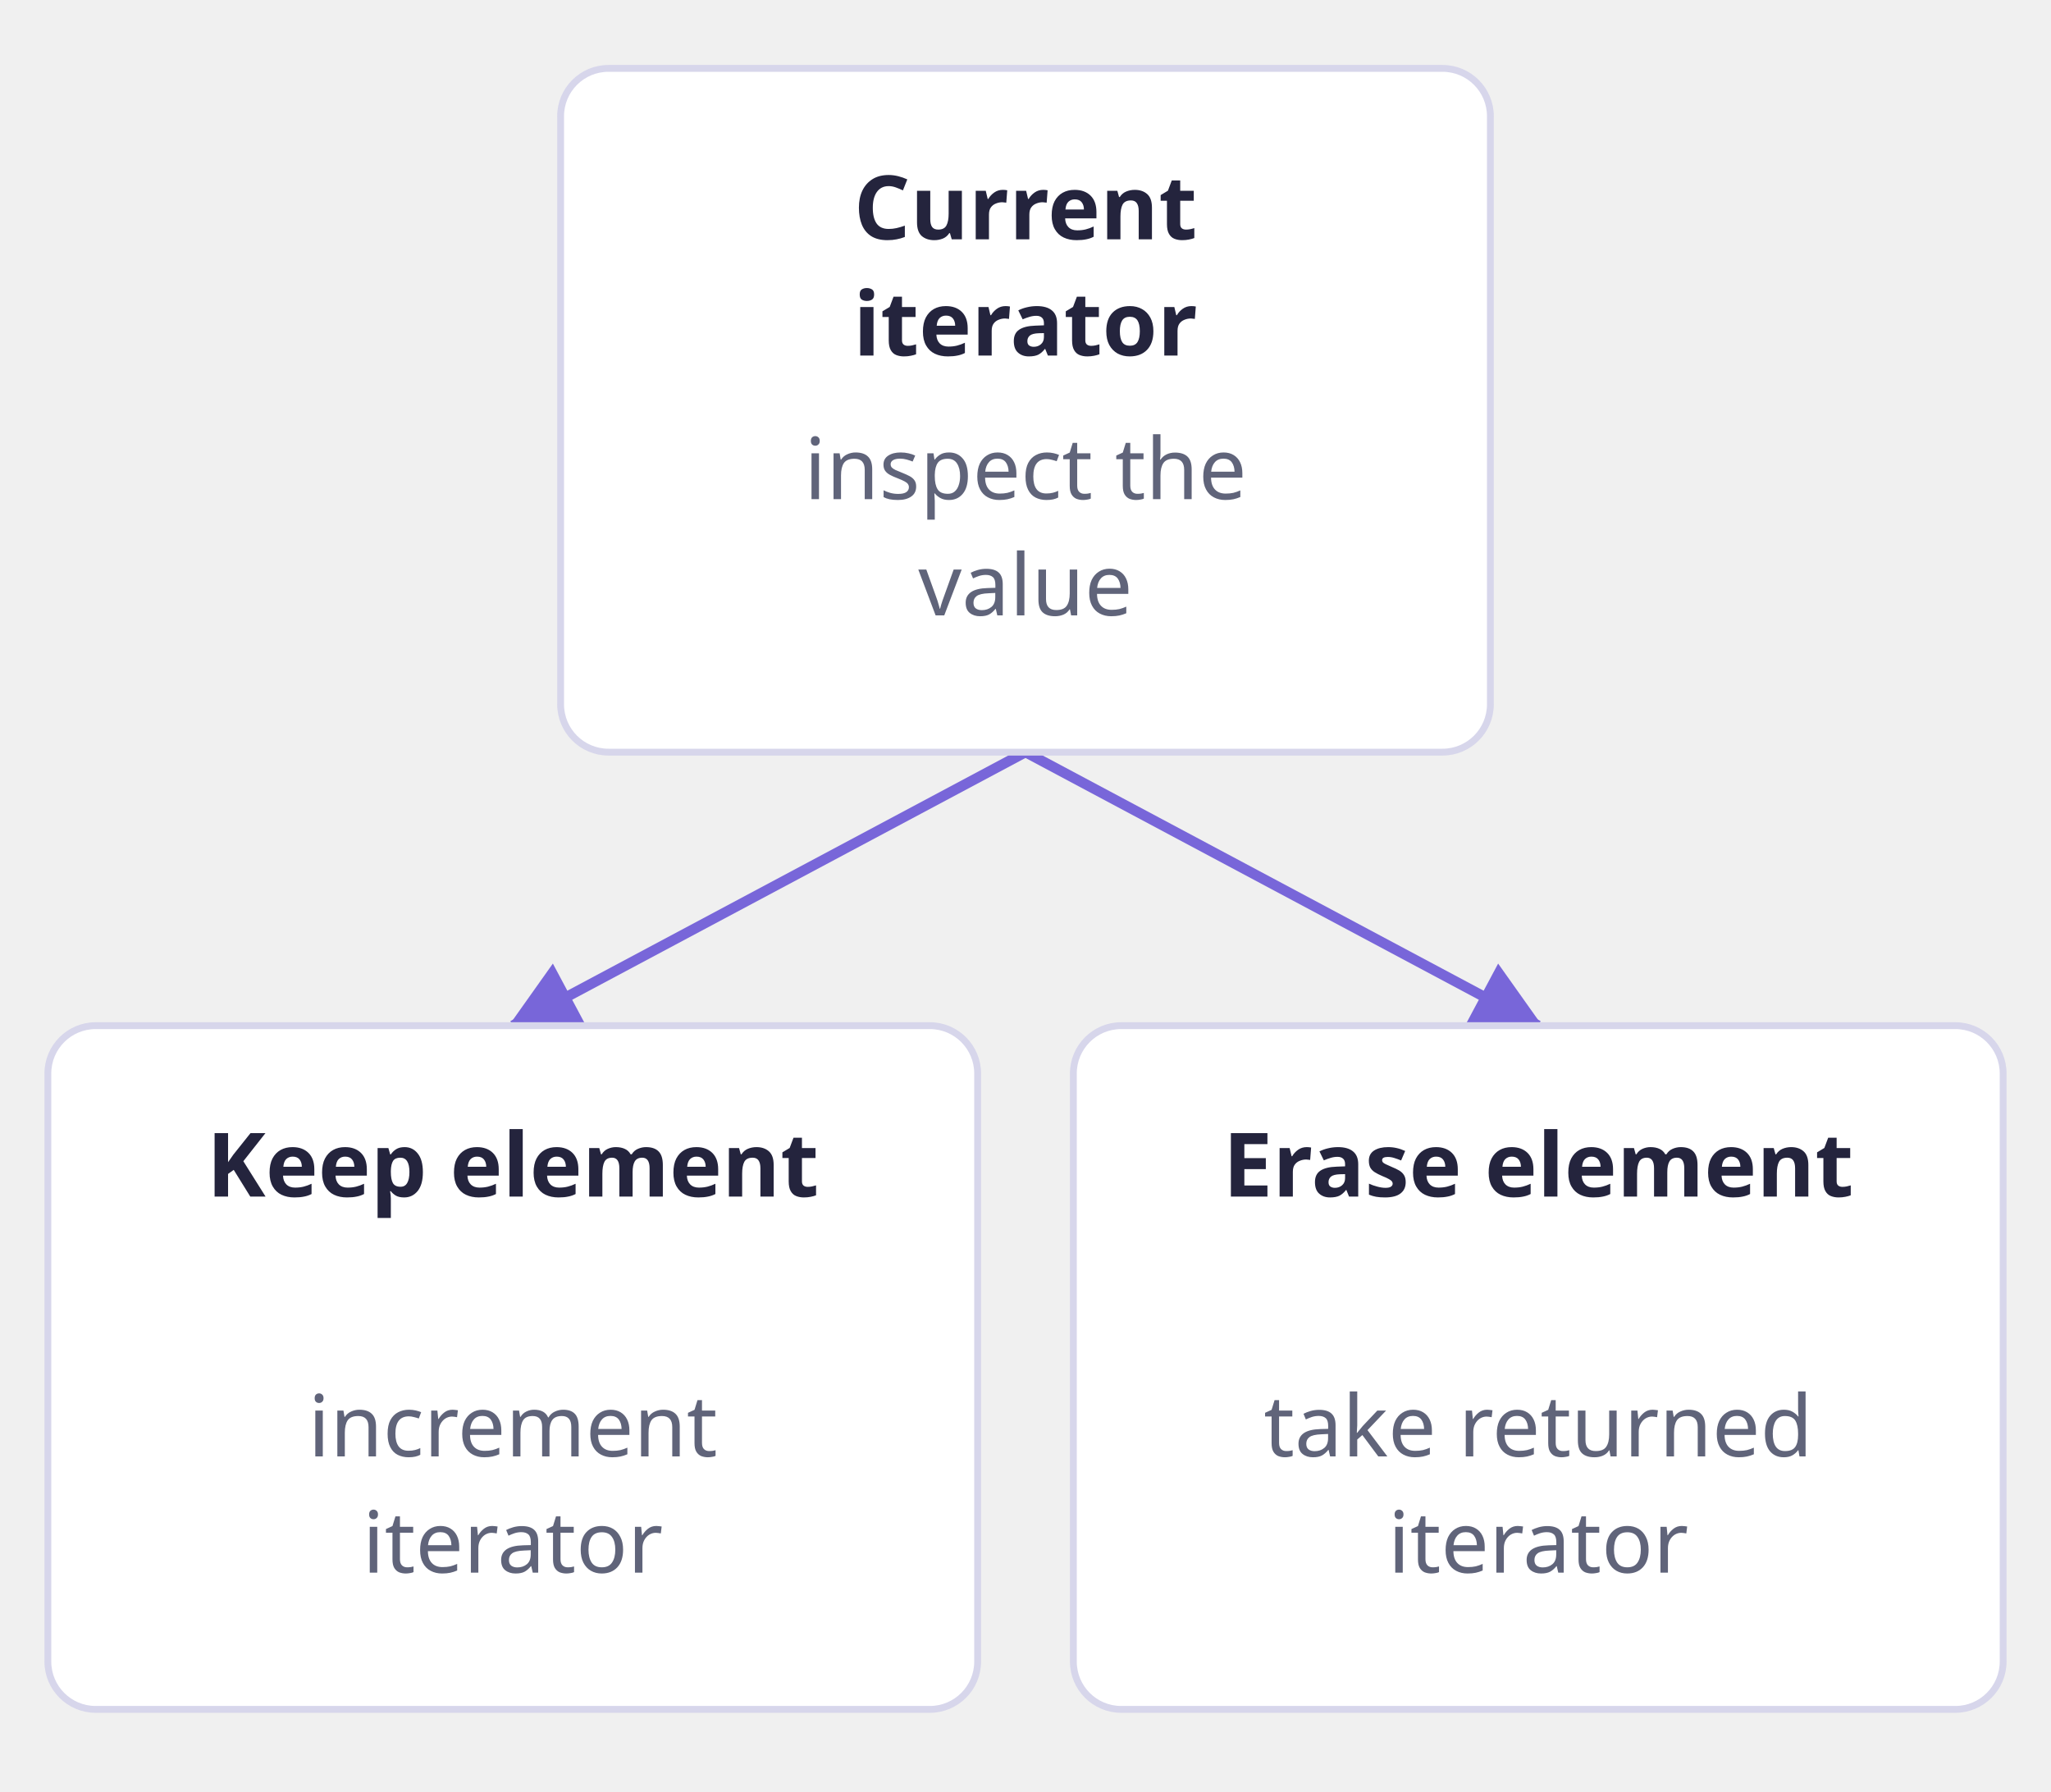
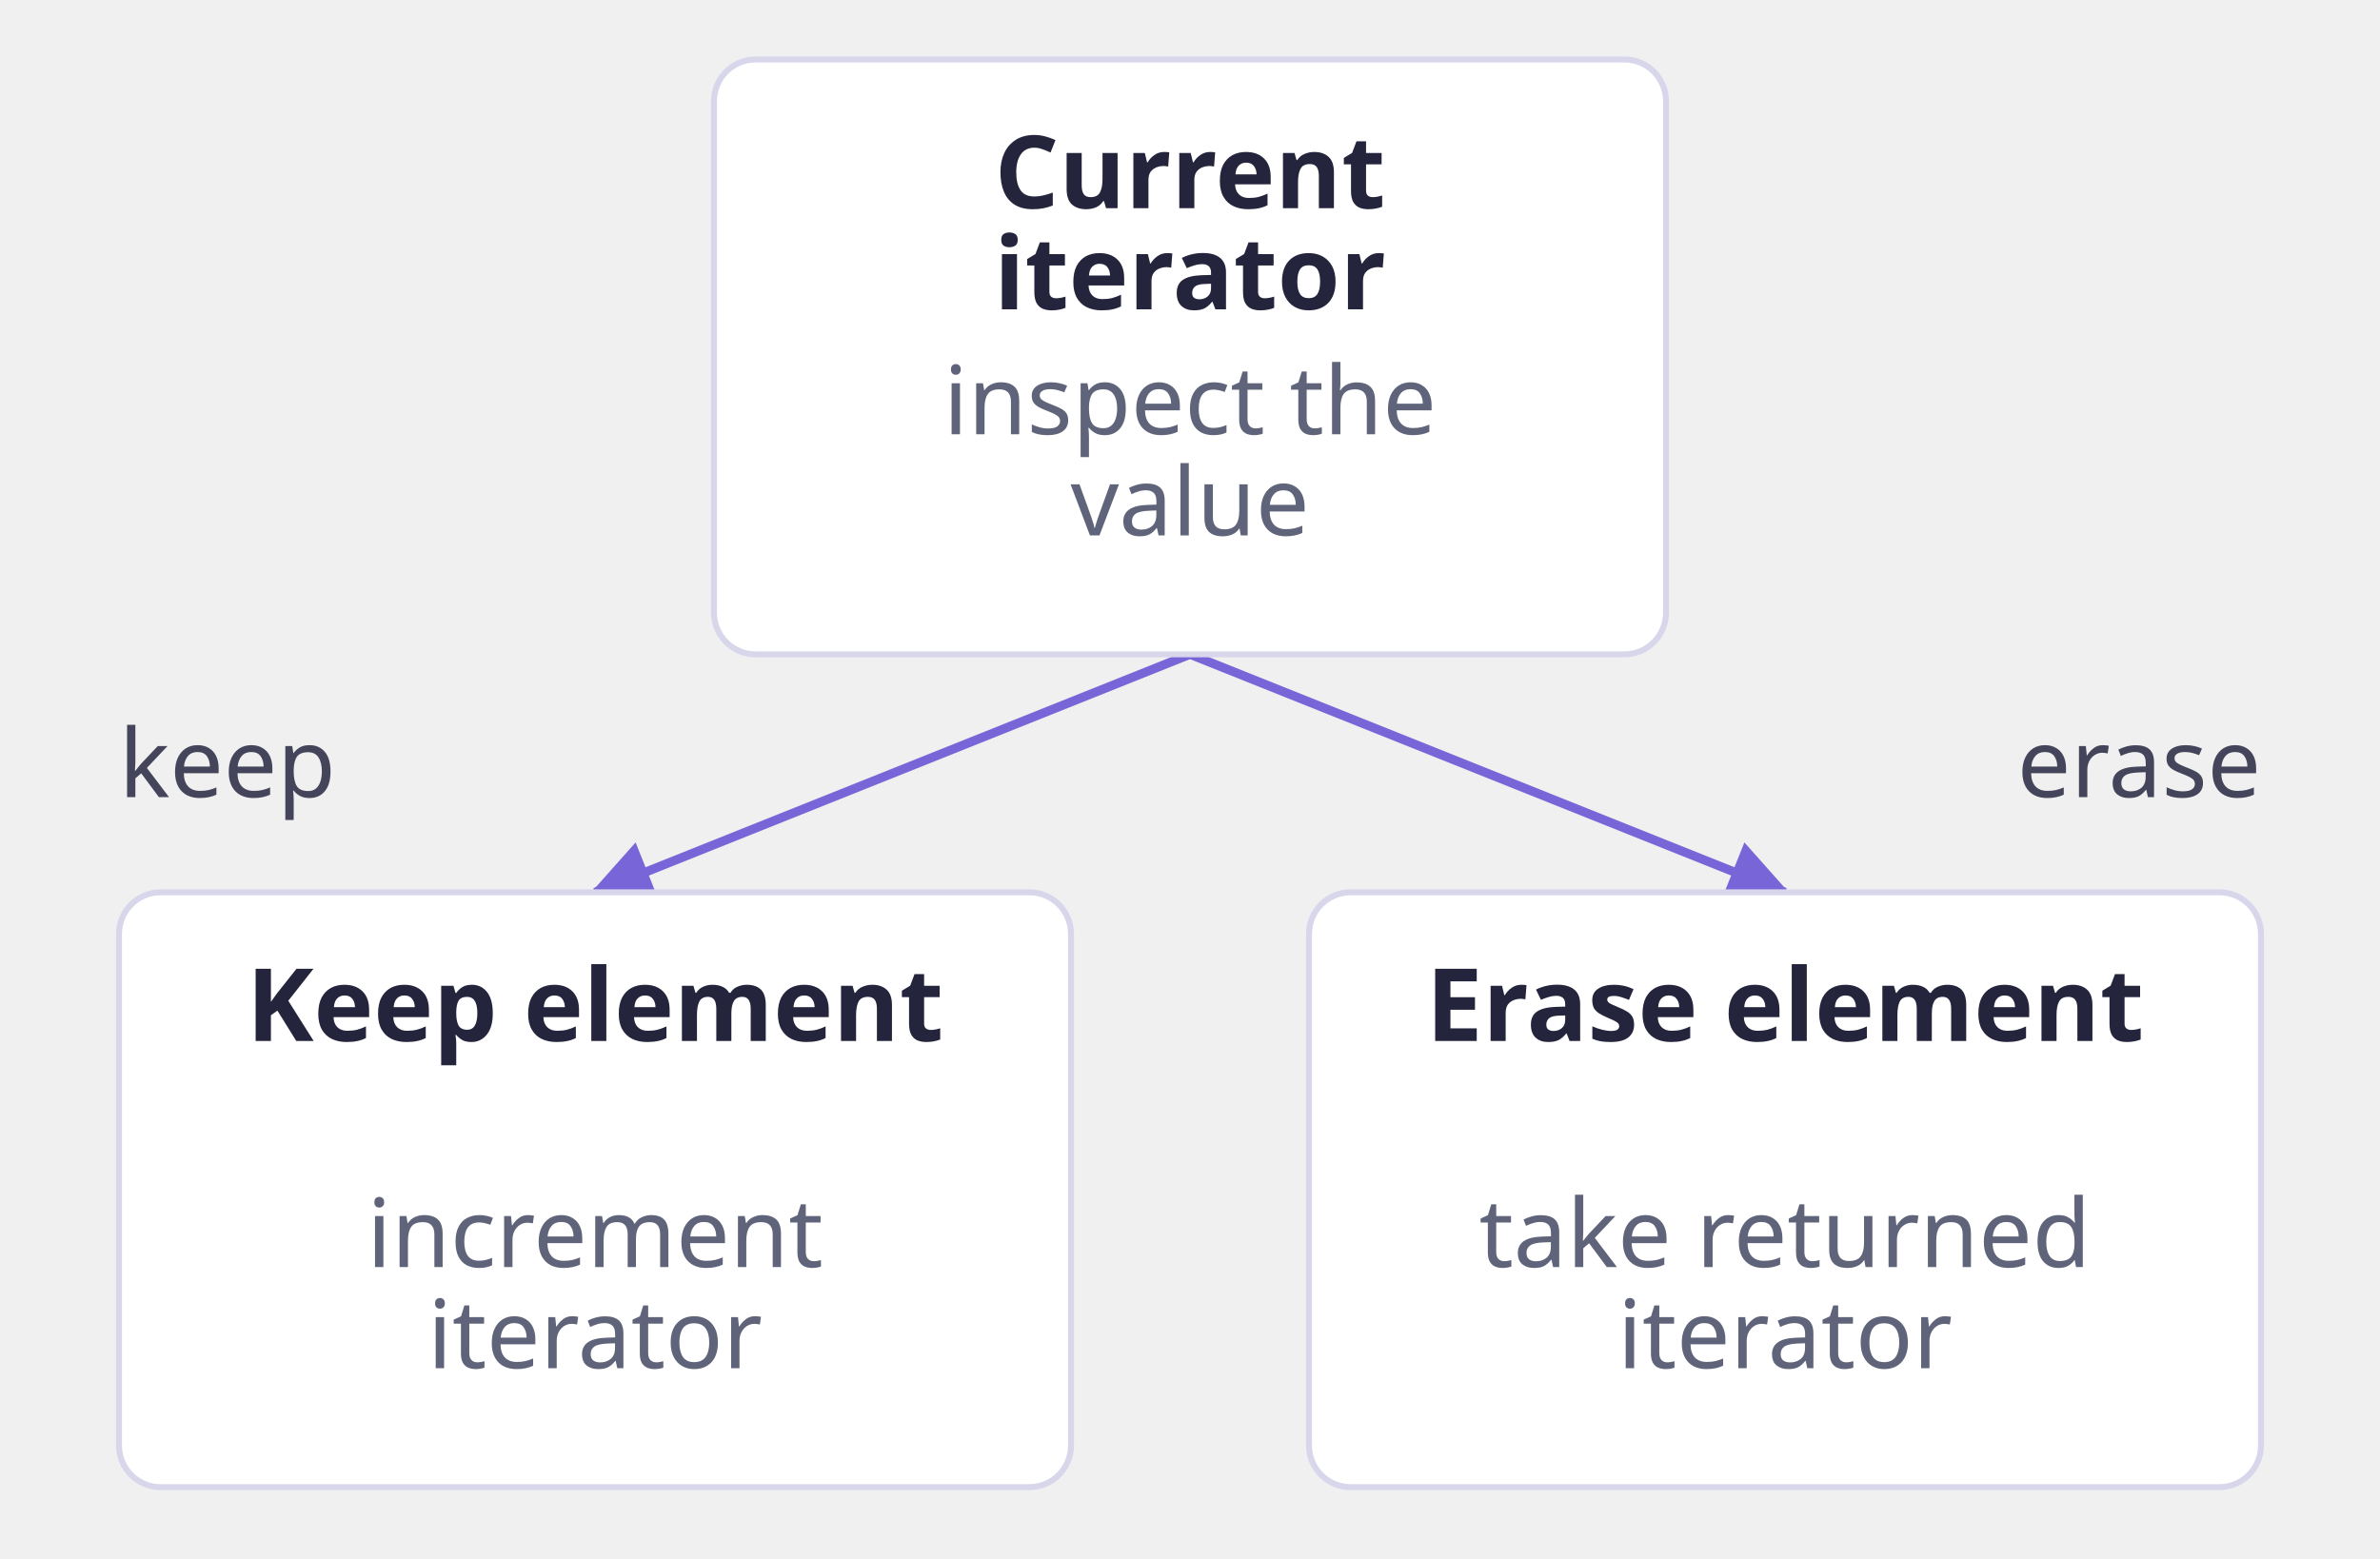
- <svg xmlns="http://www.w3.org/2000/svg" class="concept-svg" viewBox="0 0 300 262" role="img" aria-labelledby="concept-lib-erase-return-title concept-lib-erase-return-desc">
+ <svg xmlns="http://www.w3.org/2000/svg" class="concept-svg" width="400" height="262" viewBox="0 0 400 262" role="img" aria-labelledby="concept-lib-erase-return-title concept-lib-erase-return-desc">
  <defs>
    <marker id="concept-lib-erase-return-arrow" viewBox="0 0 10 10" refX="9" refY="5" markerWidth="7" markerHeight="7" orient="auto-start-reverse">
      <path d="M 0 0 L 10 5 L 0 10 z" fill="#7866d9" />
    </marker>
  </defs>
-   <path d="M 150 110 L 75 150" stroke="#7866d9" stroke-width="1.5" marker-end="url(#concept-lib-erase-return-arrow)" fill="none" />
-   <path d="M 150 110 L 225 150" stroke="#7866d9" stroke-width="1.5" marker-end="url(#concept-lib-erase-return-arrow)" fill="none" />
+   <path d="M 200 110 L 100 150" stroke="#7866d9" stroke-width="1.5" marker-end="url(#concept-lib-erase-return-arrow)" fill="none" />
+   <text x="20" y="134" text-anchor="start" fill="#44445b" font-family="system-ui,sans-serif" font-size="16">keep</text>
+   <path d="M 200 110 L 300 150" stroke="#7866d9" stroke-width="1.5" marker-end="url(#concept-lib-erase-return-arrow)" fill="none" />
+   <text x="380" y="134" text-anchor="end" fill="#44445b" font-family="system-ui,sans-serif" font-size="16">erase</text>
  <g>
-     <rect x="82" y="10" width="136" height="100" rx="7" fill="#ffffff" stroke="#d7d6eb" />
-     <text x="150" y="35" text-anchor="middle" fill="#24243d" font-family="system-ui,sans-serif" font-size="13" font-weight="650">Current</text>
-     <text x="150" y="52" text-anchor="middle" fill="#24243d" font-family="system-ui,sans-serif" font-size="13" font-weight="650">iterator</text>
-     <text x="150" y="73" text-anchor="middle" fill="#60647a" font-family="system-ui,sans-serif" font-size="12.5">inspect the</text>
-     <text x="150" y="90" text-anchor="middle" fill="#60647a" font-family="system-ui,sans-serif" font-size="12.5">value</text>
+     <rect x="120" y="10" width="160" height="100" rx="7" fill="#ffffff" stroke="#d7d6eb" />
+     <text x="200" y="35" text-anchor="middle" fill="#24243d" font-family="system-ui,sans-serif" font-size="17" font-weight="650">Current</text>
+     <text x="200" y="52" text-anchor="middle" fill="#24243d" font-family="system-ui,sans-serif" font-size="17" font-weight="650">iterator</text>
+     <text x="200" y="73" text-anchor="middle" fill="#60647a" font-family="system-ui,sans-serif" font-size="16">inspect the</text>
+     <text x="200" y="90" text-anchor="middle" fill="#60647a" font-family="system-ui,sans-serif" font-size="16">value</text>
  </g>
  <g>
-     <rect x="7" y="150" width="136" height="100" rx="7" fill="#ffffff" stroke="#d7d6eb" />
-     <text x="75" y="175" text-anchor="middle" fill="#24243d" font-family="system-ui,sans-serif" font-size="13" font-weight="650">Keep element</text>
-     <text x="75" y="213" text-anchor="middle" fill="#60647a" font-family="system-ui,sans-serif" font-size="12.5">increment</text>
-     <text x="75" y="230" text-anchor="middle" fill="#60647a" font-family="system-ui,sans-serif" font-size="12.5">iterator</text>
+     <rect x="20" y="150" width="160" height="100" rx="7" fill="#ffffff" stroke="#d7d6eb" />
+     <text x="100" y="175" text-anchor="middle" fill="#24243d" font-family="system-ui,sans-serif" font-size="17" font-weight="650">Keep element</text>
+     <text x="100" y="213" text-anchor="middle" fill="#60647a" font-family="system-ui,sans-serif" font-size="16">increment</text>
+     <text x="100" y="230" text-anchor="middle" fill="#60647a" font-family="system-ui,sans-serif" font-size="16">iterator</text>
  </g>
  <g>
-     <rect x="157" y="150" width="136" height="100" rx="7" fill="#ffffff" stroke="#d7d6eb" />
-     <text x="225" y="175" text-anchor="middle" fill="#24243d" font-family="system-ui,sans-serif" font-size="13" font-weight="650">Erase element</text>
-     <text x="225" y="213" text-anchor="middle" fill="#60647a" font-family="system-ui,sans-serif" font-size="12.5">take returned</text>
-     <text x="225" y="230" text-anchor="middle" fill="#60647a" font-family="system-ui,sans-serif" font-size="12.5">iterator</text>
+     <rect x="220" y="150" width="160" height="100" rx="7" fill="#ffffff" stroke="#d7d6eb" />
+     <text x="300" y="175" text-anchor="middle" fill="#24243d" font-family="system-ui,sans-serif" font-size="17" font-weight="650">Erase element</text>
+     <text x="300" y="213" text-anchor="middle" fill="#60647a" font-family="system-ui,sans-serif" font-size="16">take returned</text>
+     <text x="300" y="230" text-anchor="middle" fill="#60647a" font-family="system-ui,sans-serif" font-size="16">iterator</text>
  </g>
</svg>
